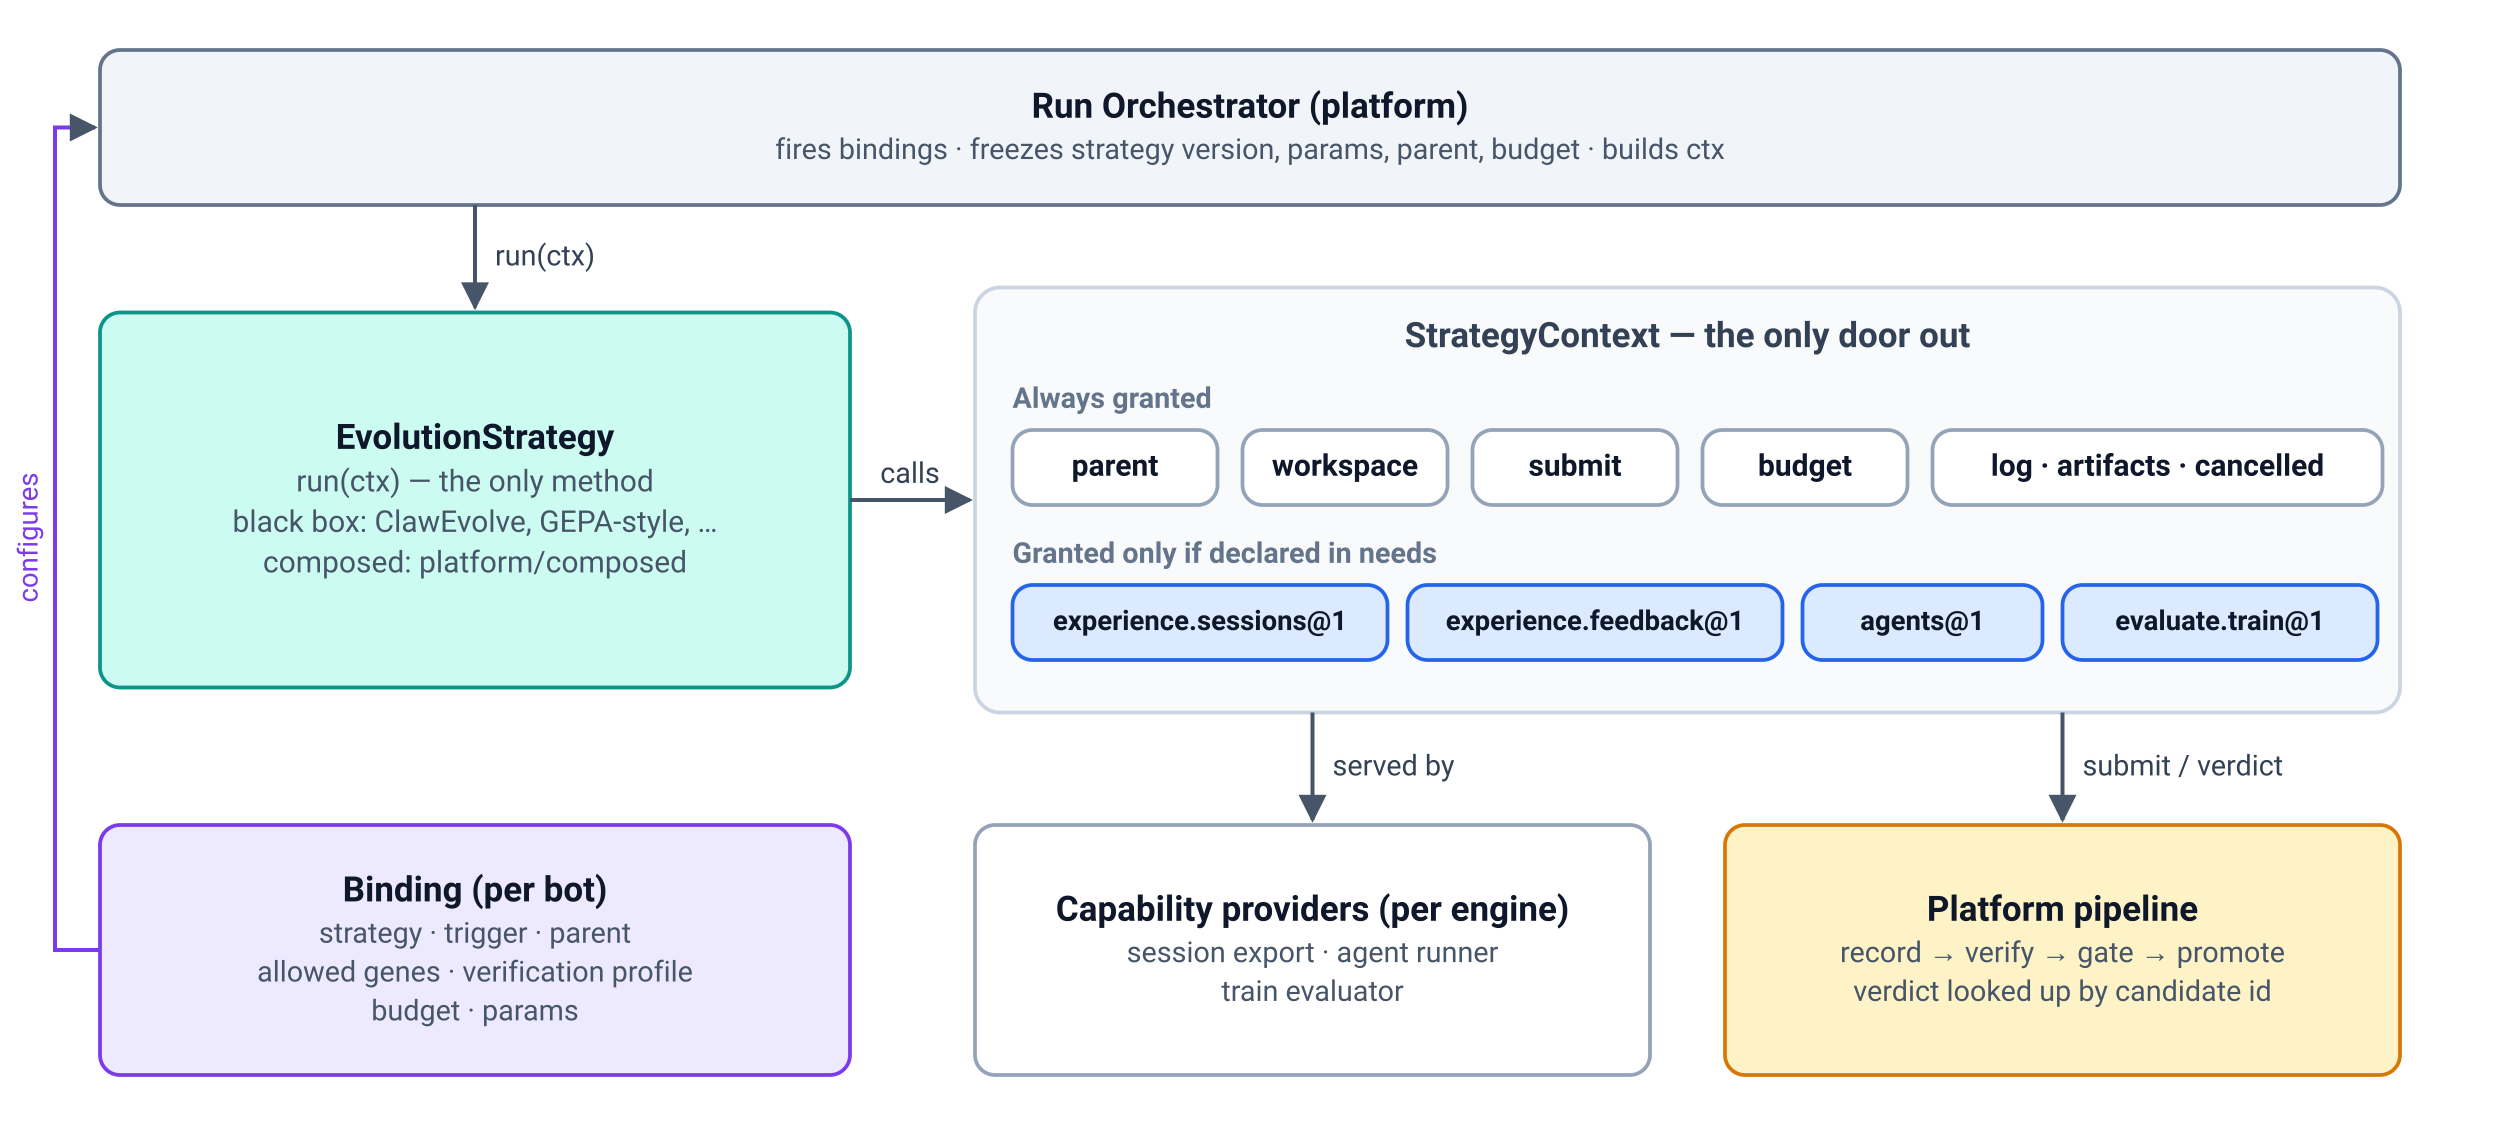
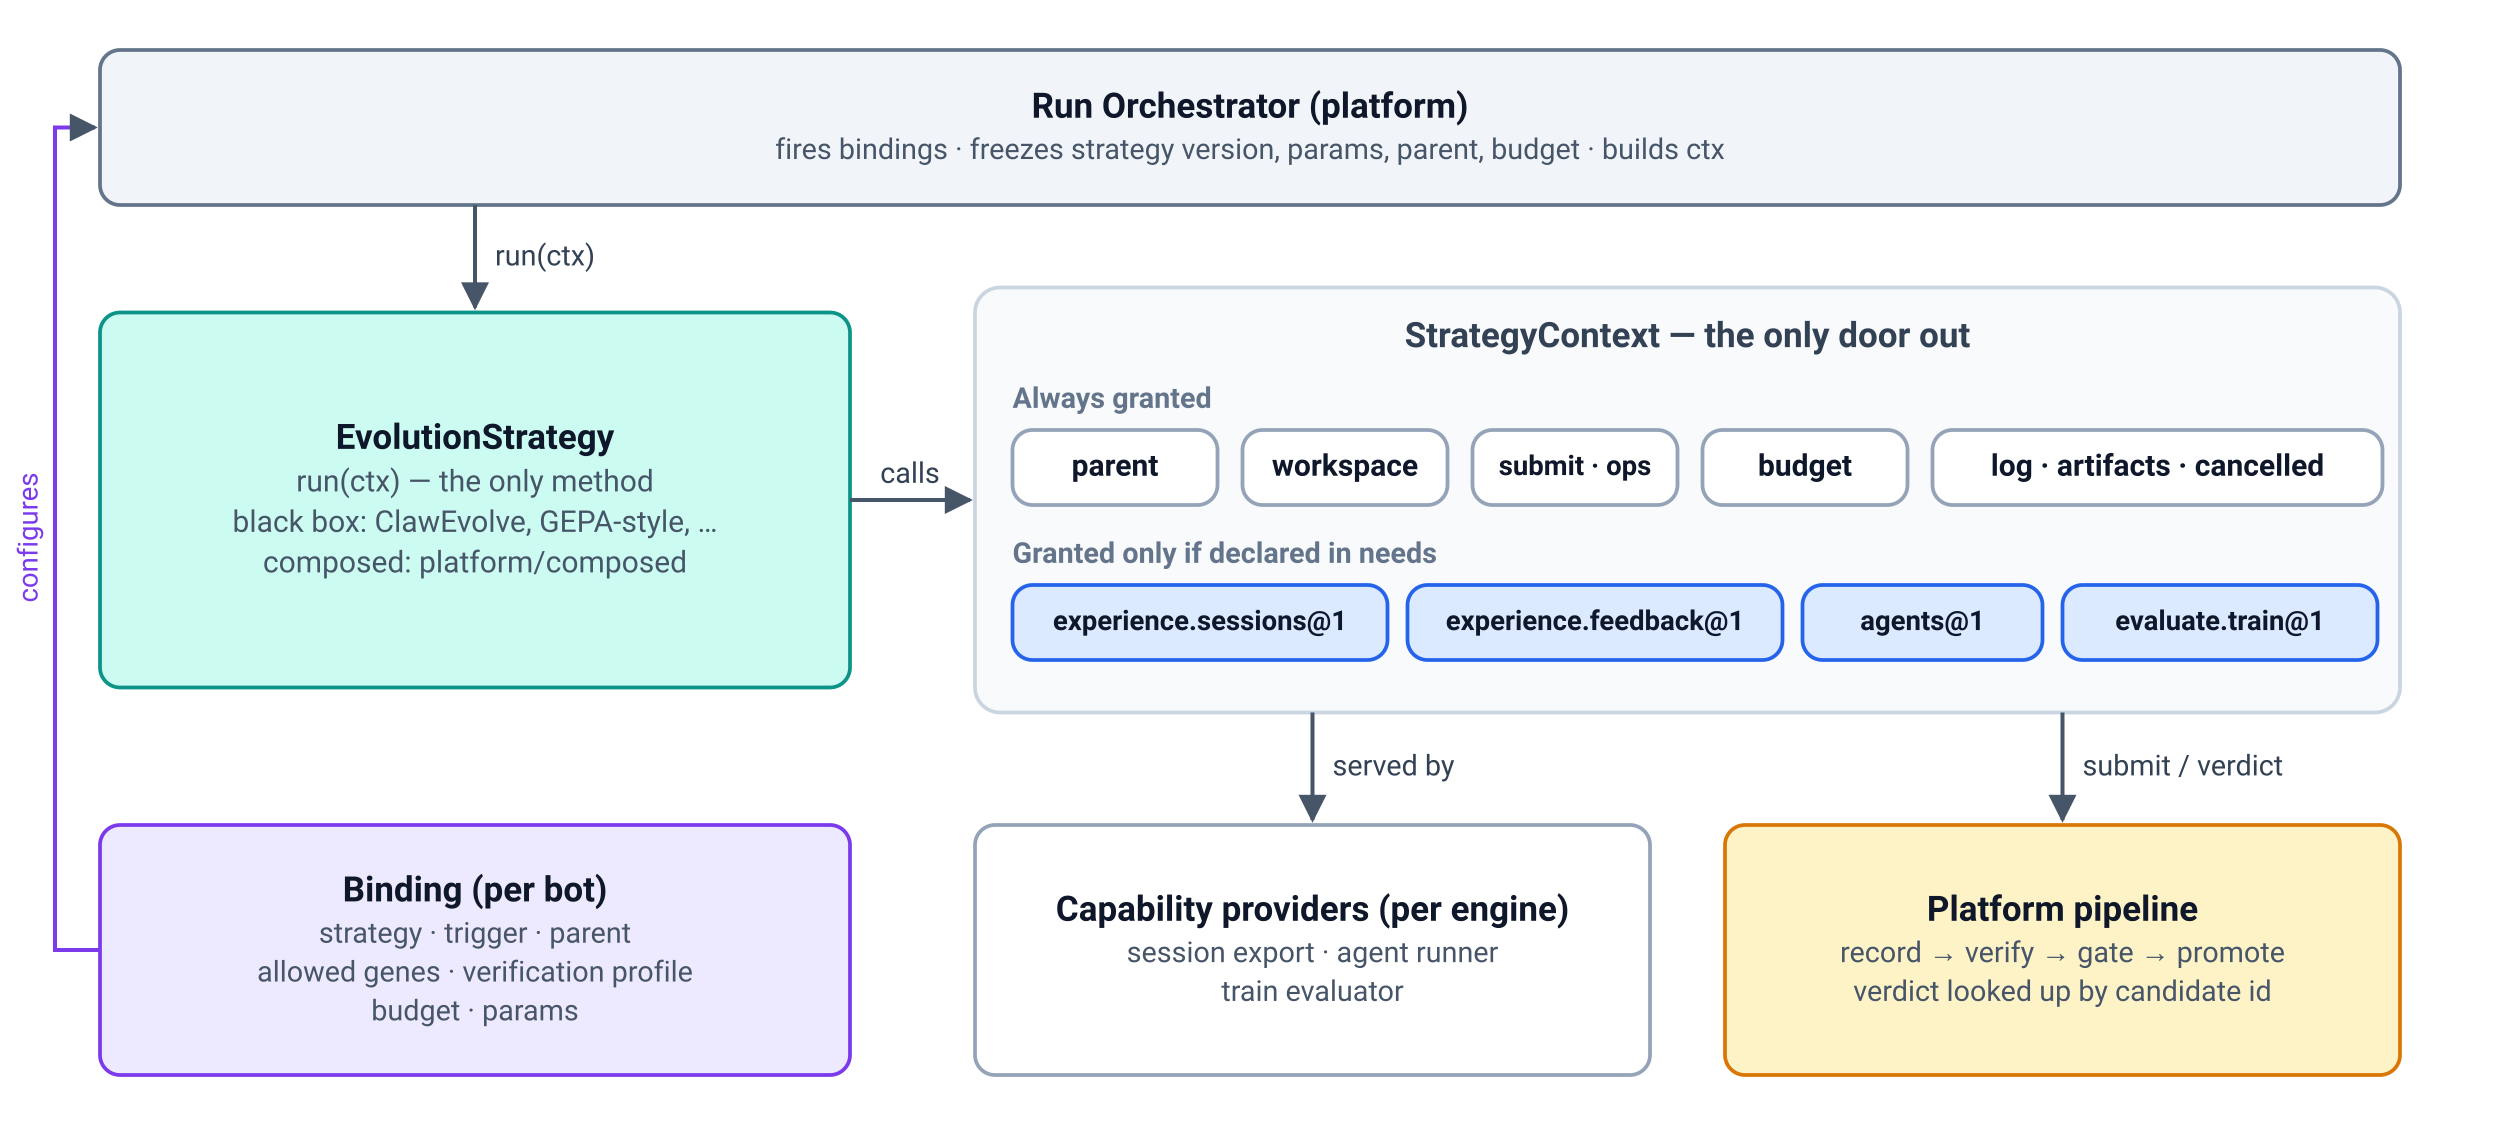
<svg xmlns="http://www.w3.org/2000/svg" width="1000" height="450" viewBox="0 0 1000 450" font-family="system-ui,-apple-system,'Segoe UI',Roboto,'Helvetica Neue',Arial,sans-serif" role="img" aria-label="Strategy port, context, and binding">
  <defs>
    <marker id="ah" viewBox="0 0 10 10" refX="9" refY="5" markerWidth="7" markerHeight="7" orient="auto-start-reverse">
      <path d="M0 0 L10 5 L0 10 z" fill="#475569" />
    </marker>
    <marker id="ahl" viewBox="0 0 10 10" refX="9" refY="5" markerWidth="6" markerHeight="6" orient="auto-start-reverse">
      <path d="M0 0 L10 5 L0 10 z" fill="#94a3b8" />
    </marker>
  </defs>
  <rect width="1000" height="450" fill="#ffffff" />
  <rect x="40" y="20" width="920" height="62" rx="8" fill="#f1f5f9" stroke="#64748b" stroke-width="1.5" />
  <text x="500.0" y="43.237" font-size="14" font-weight="600" fill="#0f172a" text-anchor="middle" dominant-baseline="middle">Run Orchestrator (platform)</text>
  <text x="500.0" y="60.45" font-size="11.5" font-weight="400" fill="#475569" text-anchor="middle" dominant-baseline="middle">fires bindings · freezes strategy version, params, parent, budget · builds ctx</text>
  <rect x="40" y="125" width="300" height="150" rx="8" fill="#ccfbf1" stroke="#0d9488" stroke-width="1.5" />
  <text x="190.0" y="175.7" font-size="14" font-weight="600" fill="#0f172a" text-anchor="middle" dominant-baseline="middle">EvolutionStrategy</text>
  <text x="190.0" y="193.25" font-size="12" font-weight="400" fill="#475569" text-anchor="middle" dominant-baseline="middle">run(ctx) — the only method</text>
  <text x="190.0" y="209.45" font-size="12" font-weight="400" fill="#475569" text-anchor="middle" dominant-baseline="middle">black box: ClawEvolve, GEPA-style, …</text>
  <text x="190.0" y="225.65" font-size="12" font-weight="400" fill="#475569" text-anchor="middle" dominant-baseline="middle">composed: platform/composed</text>
  <rect x="390" y="115" width="570" height="170" rx="10" fill="#f8fafc" stroke="#cbd5e1" stroke-width="1.5" />
  <text x="675" y="135" font-size="14" font-weight="700" fill="#334155" text-anchor="middle" dominant-baseline="middle">StrategyContext — the only door out</text>
  <text x="405" y="160" font-size="11.5" font-weight="700" fill="#64748b" text-anchor="start" dominant-baseline="middle">Always granted</text>
  <rect x="405" y="172" width="82" height="30" rx="8" fill="#ffffff" stroke="#94a3b8" stroke-width="1.5" />
  <text x="446.0" y="187.0" font-size="12" font-weight="600" fill="#0f172a" text-anchor="middle" dominant-baseline="middle">parent</text>
  <rect x="497" y="172" width="82" height="30" rx="8" fill="#ffffff" stroke="#94a3b8" stroke-width="1.5" />
  <text x="538.0" y="187.0" font-size="12" font-weight="600" fill="#0f172a" text-anchor="middle" dominant-baseline="middle">workspace</text>
  <rect x="589" y="172" width="82" height="30" rx="8" fill="#ffffff" stroke="#94a3b8" stroke-width="1.5" />
-   <text x="630.0" y="187.0" font-size="12" font-weight="600" fill="#0f172a" text-anchor="middle" dominant-baseline="middle">submit</text>
+   <text x="630.0" y="187.0" font-size="11" font-weight="600" fill="#0f172a" text-anchor="middle" dominant-baseline="middle">submit · ops</text>
  <rect x="681" y="172" width="82" height="30" rx="8" fill="#ffffff" stroke="#94a3b8" stroke-width="1.5" />
  <text x="722.0" y="187.0" font-size="12" font-weight="600" fill="#0f172a" text-anchor="middle" dominant-baseline="middle">budget</text>
  <rect x="773" y="172" width="180" height="30" rx="8" fill="#ffffff" stroke="#94a3b8" stroke-width="1.5" />
  <text x="863.0" y="187.0" font-size="12" font-weight="600" fill="#0f172a" text-anchor="middle" dominant-baseline="middle">log · artifacts · cancelled</text>
  <text x="405" y="222" font-size="11.5" font-weight="700" fill="#64748b" text-anchor="start" dominant-baseline="middle">Granted only if declared in needs</text>
  <rect x="405" y="234" width="150" height="30" rx="8" fill="#dbeafe" stroke="#2563eb" stroke-width="1.5" />
  <text x="480.0" y="249.0" font-size="11" font-weight="600" fill="#0f172a" text-anchor="middle" dominant-baseline="middle">experience.sessions@1</text>
  <rect x="563" y="234" width="150" height="30" rx="8" fill="#dbeafe" stroke="#2563eb" stroke-width="1.5" />
  <text x="638.0" y="249.0" font-size="11" font-weight="600" fill="#0f172a" text-anchor="middle" dominant-baseline="middle">experience.feedback@1</text>
  <rect x="721" y="234" width="96" height="30" rx="8" fill="#dbeafe" stroke="#2563eb" stroke-width="1.5" />
  <text x="769.0" y="249.0" font-size="11" font-weight="600" fill="#0f172a" text-anchor="middle" dominant-baseline="middle">agents@1</text>
  <rect x="825" y="234" width="126" height="30" rx="8" fill="#dbeafe" stroke="#2563eb" stroke-width="1.5" />
  <text x="888.0" y="249.0" font-size="11" font-weight="600" fill="#0f172a" text-anchor="middle" dominant-baseline="middle">evaluate.train@1</text>
  <path d="M 190 82 L 190 123" fill="none" stroke="#475569" stroke-width="1.6" marker-end="url(#ah)" />
  <text x="198" y="103" font-size="11.5" font-weight="400" fill="#334155" text-anchor="start" dominant-baseline="middle">run(ctx)</text>
  <path d="M 340 200 L 388 200" fill="none" stroke="#475569" stroke-width="1.6" marker-end="url(#ah)" />
  <text x="364" y="190" font-size="11.5" font-weight="400" fill="#334155" text-anchor="middle" dominant-baseline="middle">calls</text>
  <rect x="40" y="330" width="300" height="100" rx="8" fill="#ede9fe" stroke="#7c3aed" stroke-width="1.5" />
  <text x="190.0" y="356.712" font-size="14" font-weight="600" fill="#0f172a" text-anchor="middle" dominant-baseline="middle">Binding (per bot)</text>
  <text x="190.0" y="373.925" font-size="11.5" font-weight="400" fill="#475569" text-anchor="middle" dominant-baseline="middle">strategy · trigger · parent</text>
  <text x="190.0" y="389.45" font-size="11.5" font-weight="400" fill="#475569" text-anchor="middle" dominant-baseline="middle">allowed genes · verification profile</text>
  <text x="190.0" y="404.975" font-size="11.5" font-weight="400" fill="#475569" text-anchor="middle" dominant-baseline="middle">budget · params</text>
  <rect x="390" y="330" width="270" height="100" rx="8" fill="#ffffff" stroke="#94a3b8" stroke-width="1.5" />
  <text x="525.0" y="364.475" font-size="14" font-weight="600" fill="#0f172a" text-anchor="middle" dominant-baseline="middle">Capability providers (per engine)</text>
  <text x="525.0" y="381.687" font-size="11.5" font-weight="400" fill="#475569" text-anchor="middle" dominant-baseline="middle">session export · agent runner</text>
  <text x="525.0" y="397.212" font-size="11.5" font-weight="400" fill="#475569" text-anchor="middle" dominant-baseline="middle">train evaluator</text>
  <rect x="690" y="330" width="270" height="100" rx="8" fill="#fef3c7" stroke="#d97706" stroke-width="1.5" />
  <text x="825.0" y="364.475" font-size="14" font-weight="600" fill="#0f172a" text-anchor="middle" dominant-baseline="middle">Platform pipeline</text>
  <text x="825.0" y="381.687" font-size="11.5" font-weight="400" fill="#475569" text-anchor="middle" dominant-baseline="middle">record → verify → gate → promote</text>
  <text x="825.0" y="397.212" font-size="11.5" font-weight="400" fill="#475569" text-anchor="middle" dominant-baseline="middle">verdict looked up by candidate id</text>
  <path d="M 525 285 L 525 328" fill="none" stroke="#475569" stroke-width="1.6" marker-end="url(#ah)" />
  <text x="533" y="307" font-size="11.5" font-weight="400" fill="#334155" text-anchor="start" dominant-baseline="middle">served by</text>
  <path d="M 825 285 L 825 328" fill="none" stroke="#475569" stroke-width="1.6" marker-end="url(#ah)" />
  <text x="833" y="307" font-size="11.5" font-weight="400" fill="#334155" text-anchor="start" dominant-baseline="middle">submit / verdict</text>
  <path d="M 40 380 L 22 380 L 22 51 L 38 51" fill="none" stroke="#7c3aed" stroke-width="1.6" marker-end="url(#ah)" />
  <text x="12" y="215" font-size="11" font-weight="400" fill="#7c3aed" text-anchor="middle" dominant-baseline="middle" transform="rotate(-90 12 215)">configures</text>
</svg>
